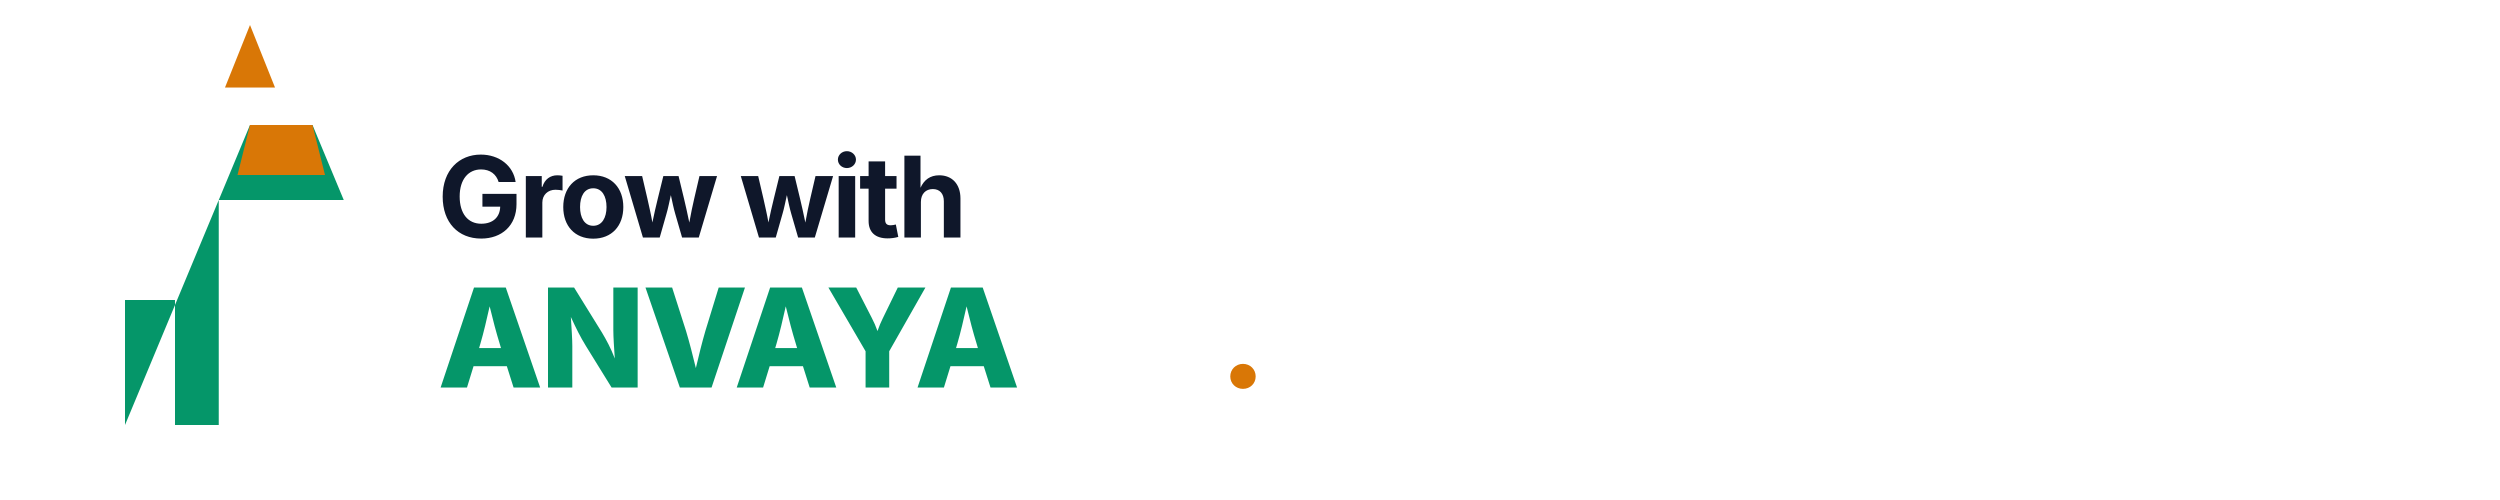
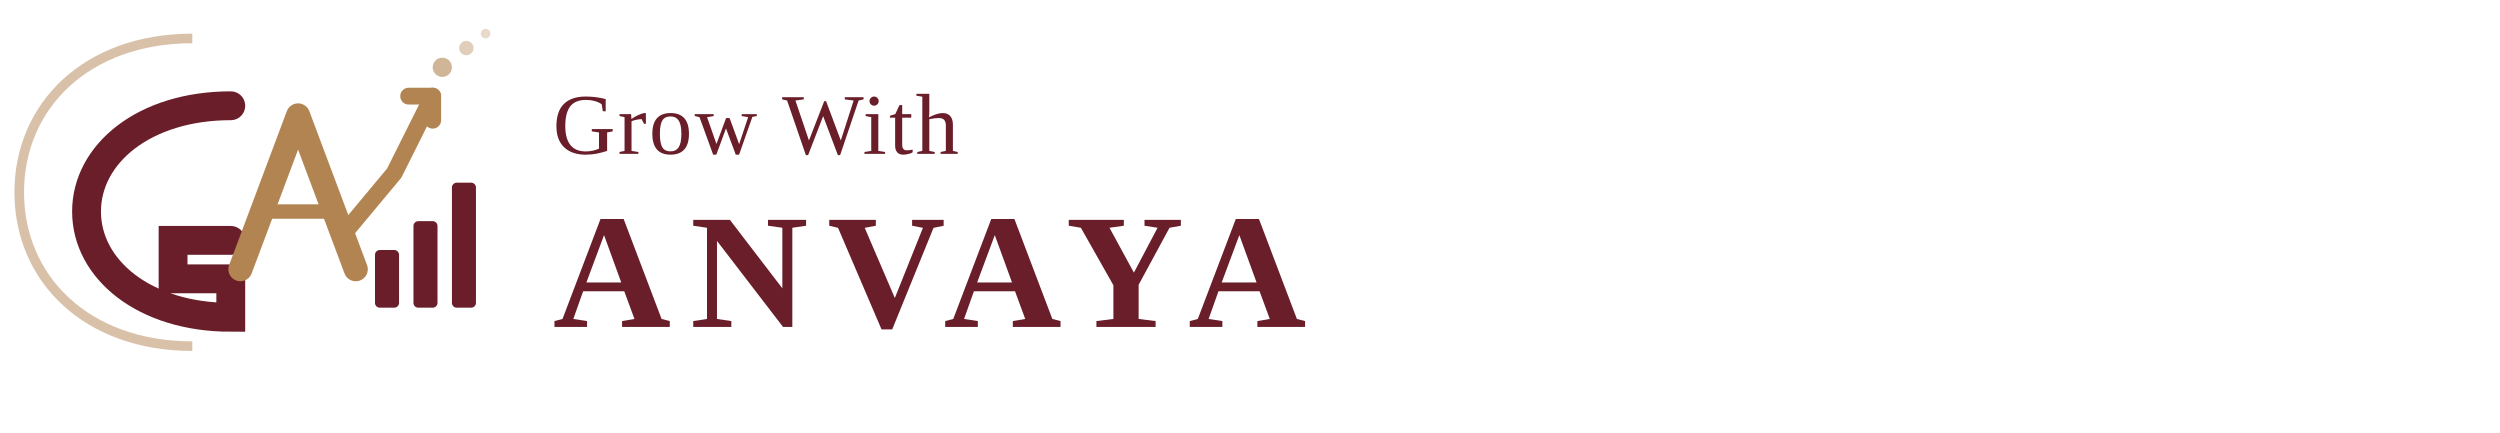
- <svg xmlns="http://www.w3.org/2000/svg" viewBox="0 0 400 80" fill="none">
-   <path d="M20 68 L40 20 L50 20 L55 32 L35 32 L35 68 L28 68 L28 48 L20 48 Z" fill="#059669" />
-   <path d="M38 28 L40 20 L50 20 L52 28 Z" fill="#D97706" />
-   <path d="M36 14 L40 4 L44 14 Z" fill="#D97706" />
-   <text x="70" y="38" font-family="system-ui, -apple-system, 'Segoe UI', sans-serif" font-size="18" font-weight="700" fill="#0F172A" letter-spacing="-0.5">Grow with</text>
-   <text x="70" y="62" font-family="system-ui, -apple-system, 'Segoe UI', sans-serif" font-size="22" font-weight="800" fill="#059669" letter-spacing="-0.5">ANVAYA</text>
-   <text x="195" y="62" font-family="system-ui, -apple-system, 'Segoe UI', sans-serif" font-size="22" font-weight="800" fill="#D97706" letter-spacing="-0.5">.</text>
+ <svg xmlns="http://www.w3.org/2000/svg" viewBox="0 0 520 90" fill="none">
+   <g transform="translate(0,0)">
+     <path d="M40 8 C18 8, 4 22, 4 40 C4 58, 18 72, 40 72" stroke="#B28452" stroke-width="2" fill="none" opacity="0.5" />
+     <path d="M48 22 C30 22, 18 32, 18 44 C18 56, 30 66, 48 66 L48 58 L36 58 L36 50 L48 50" stroke="#691E2A" stroke-width="6" fill="none" stroke-linecap="round" />
+     <path d="M50 56 L62 24 L74 56" stroke="#B28452" stroke-width="5" fill="none" stroke-linecap="round" stroke-linejoin="round" />
+     <line x1="54" y1="44" x2="70" y2="44" stroke="#B28452" stroke-width="3" />
+     <path d="M72 48 L82 36 L90 20" stroke="#B28452" stroke-width="3.5" fill="none" stroke-linecap="round" />
+     <path d="M85 20 L90 20 L90 25" stroke="#B28452" stroke-width="3.5" fill="none" stroke-linecap="round" stroke-linejoin="round" />
+     <rect x="78" y="52" width="5" height="12" rx="1" fill="#691E2A" />
+     <rect x="86" y="46" width="5" height="18" rx="1" fill="#691E2A" />
+     <rect x="94" y="38" width="5" height="26" rx="1" fill="#691E2A" />
+     <circle cx="92" cy="14" r="2" fill="#B28452" opacity="0.6" />
+     <circle cx="97" cy="10" r="1.5" fill="#B28452" opacity="0.4" />
+     <circle cx="101" cy="7" r="1" fill="#B28452" opacity="0.3" />
+   </g>
+   <text x="115" y="32" font-family="Georgia, 'Times New Roman', serif" font-size="18" fill="#691E2A" letter-spacing="0.5">Grow With</text>
+   <text x="115" y="68" font-family="Georgia, 'Times New Roman', serif" font-size="34" font-weight="800" fill="#691E2A" letter-spacing="4">ANVAYA</text>
</svg>
